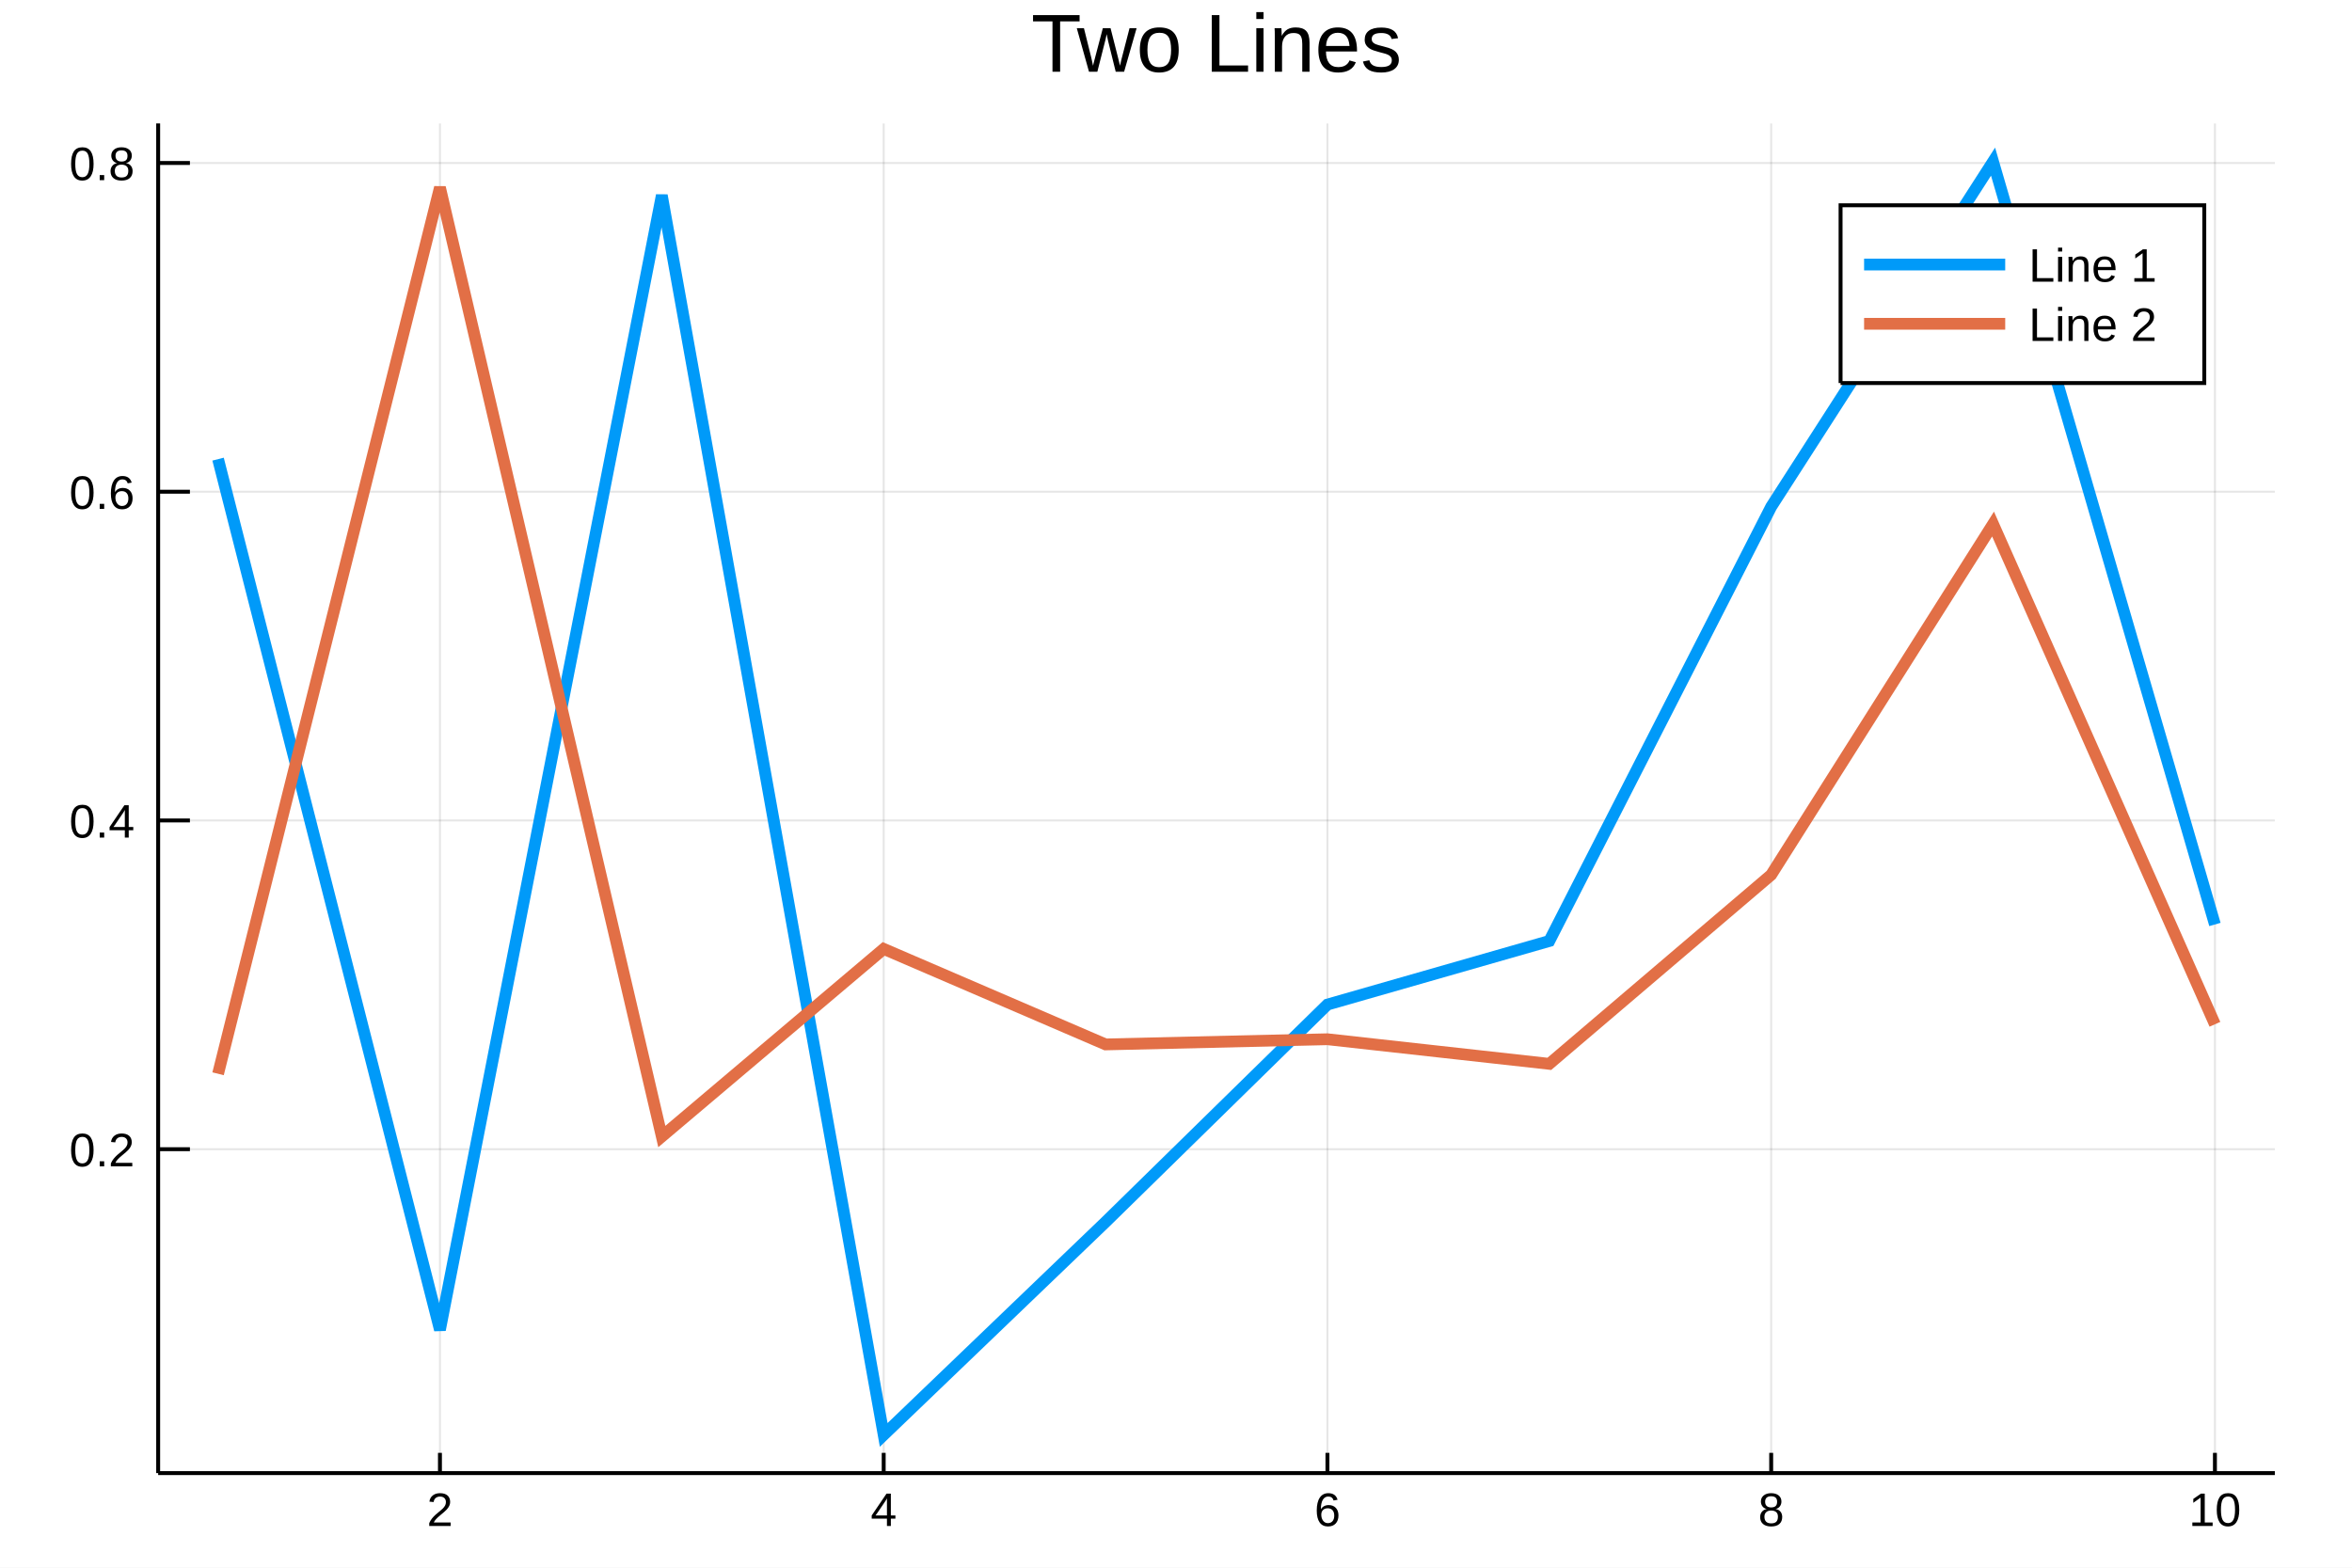
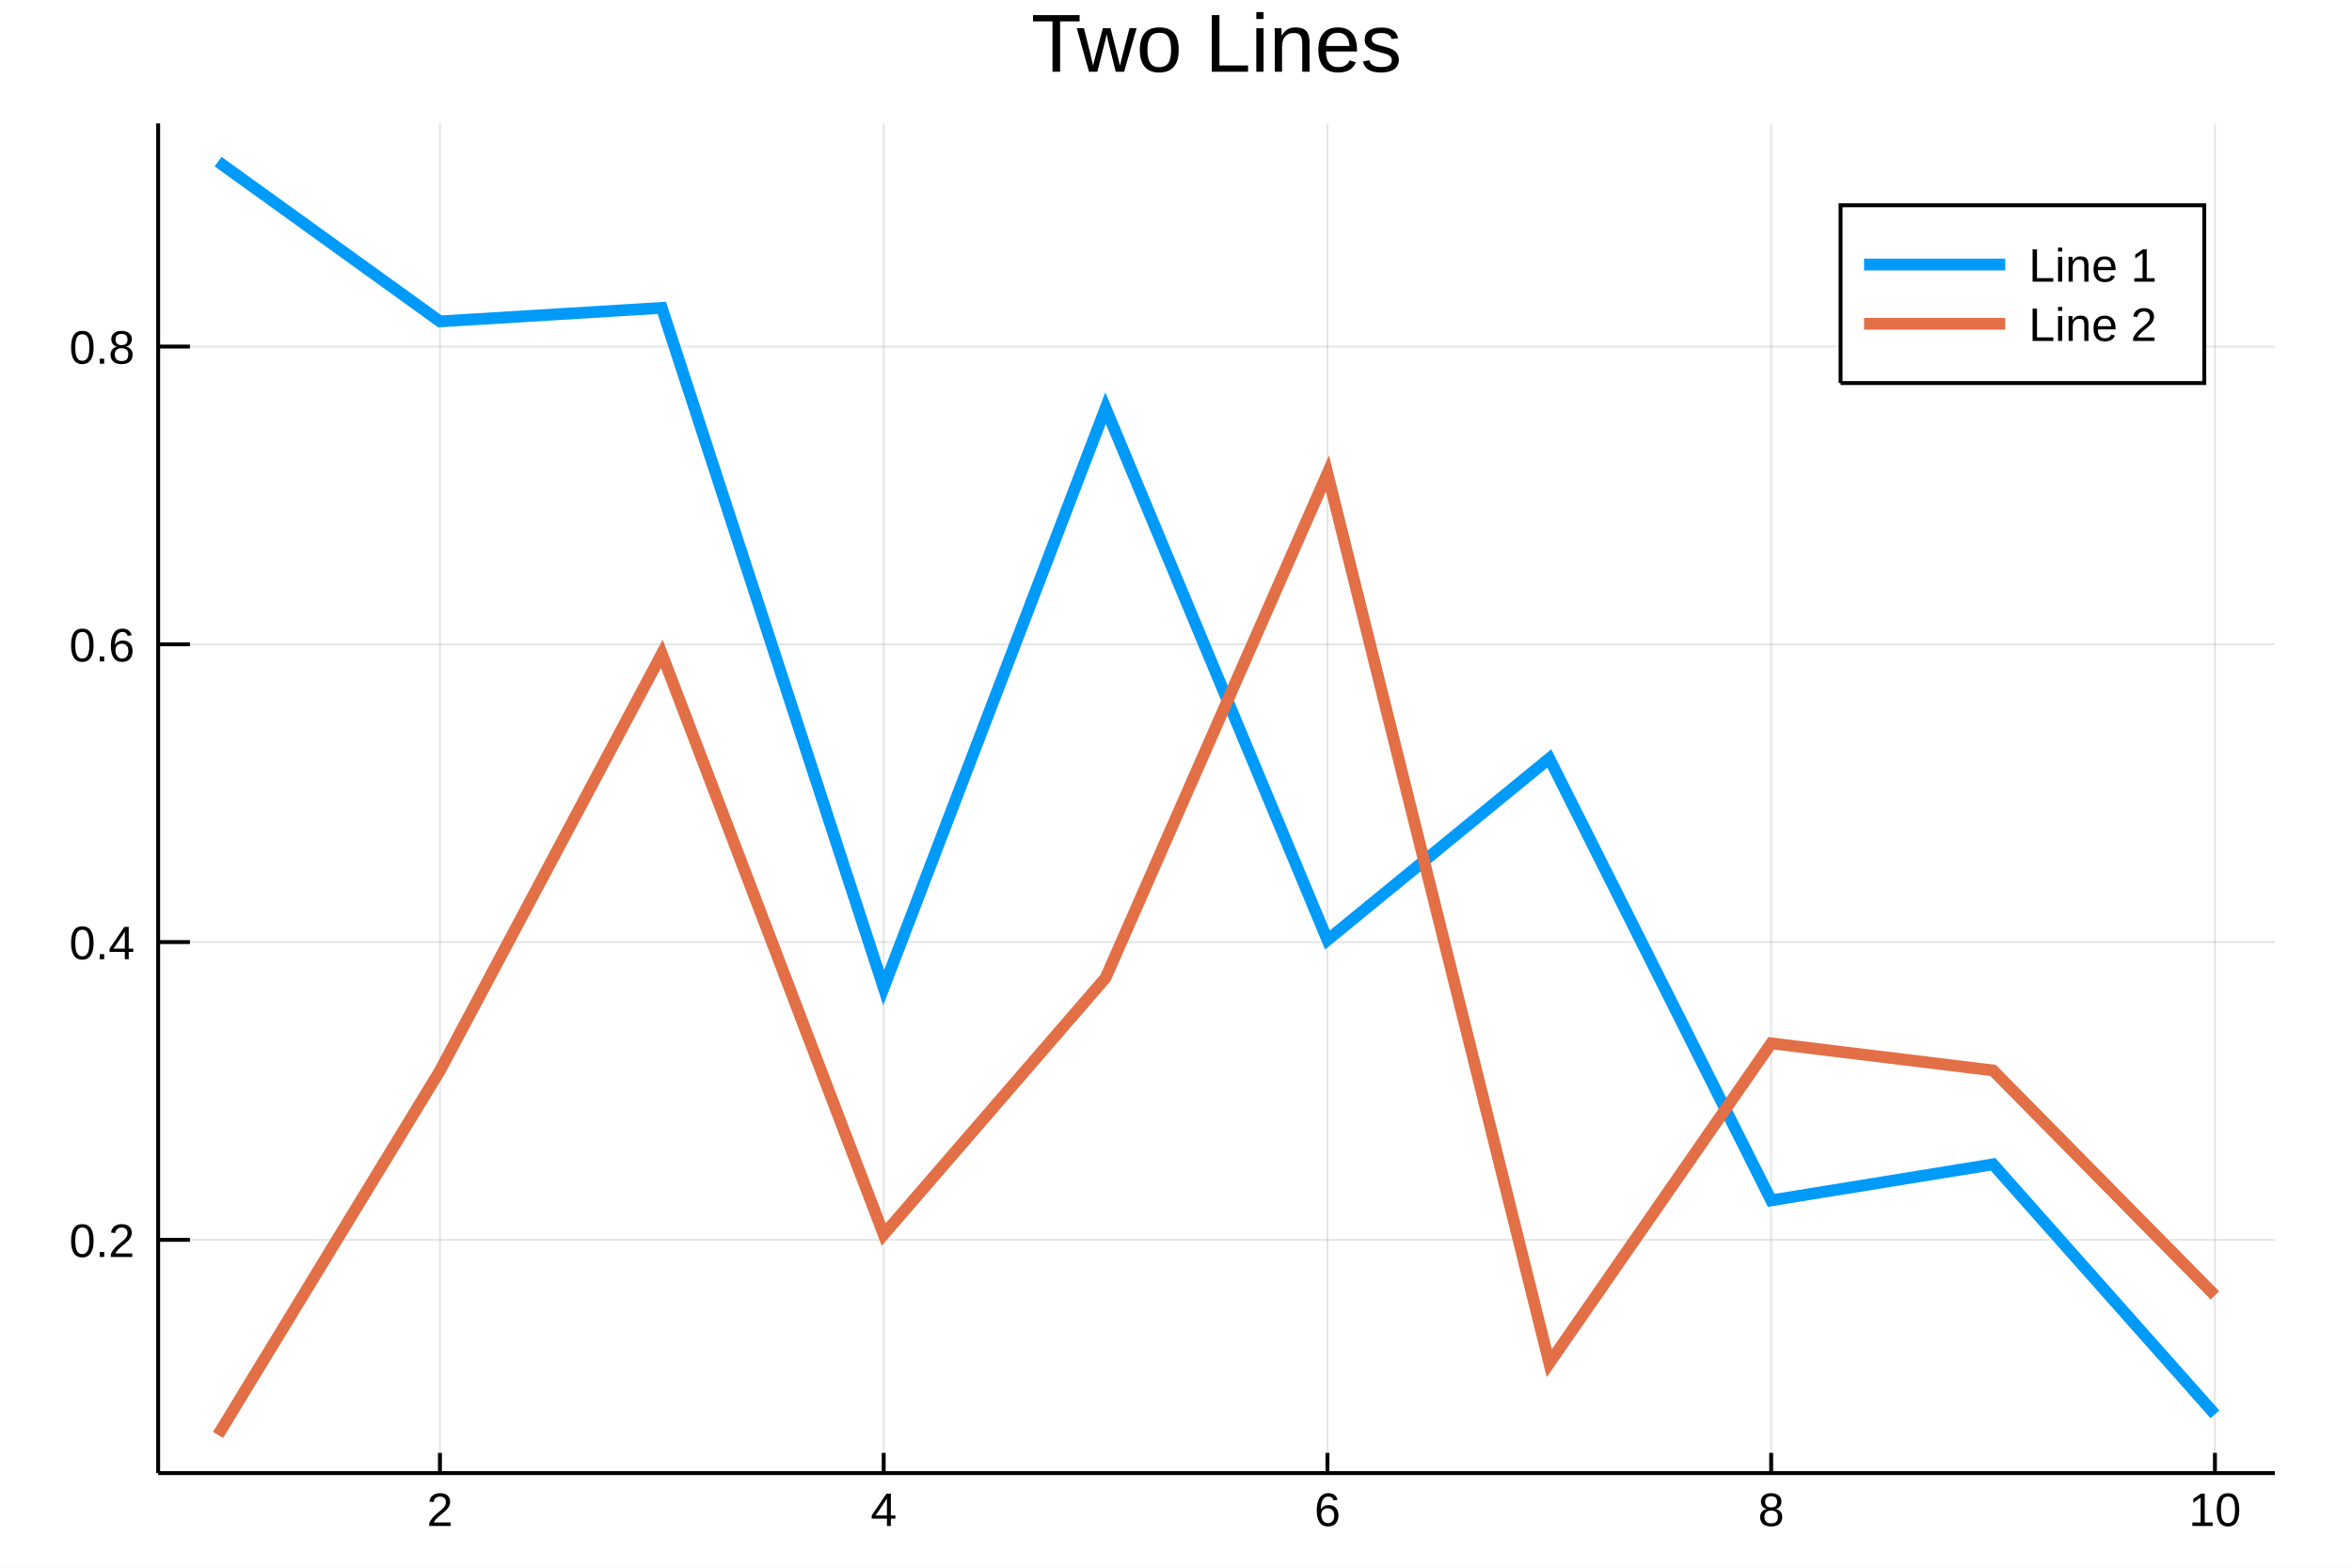
<svg xmlns="http://www.w3.org/2000/svg" width="600" height="400" viewBox="0 0 2400 1600">
  <defs>
-     <clipPath id="clip5500">
+     <clipPath id="clip7800">
      <rect x="0" y="0" width="2000" height="2000" />
    </clipPath>
  </defs>
  <defs>
-     <clipPath id="clip5501">
+     <clipPath id="clip7801">
      <rect x="0" y="0" width="2400" height="1600" />
    </clipPath>
  </defs>
-   <polygon clip-path="url(#clip5501)" points=" 0,1600 2400,1600 2400,0 0,0    " fill="#ffffff" fill-rule="evenodd" fill-opacity="1" />
+   <polygon clip-path="url(#clip7801)" points=" 0,1600 2400,1600 2400,0 0,0    " fill="#ffffff" fill-rule="evenodd" fill-opacity="1" />
  <defs>
-     <clipPath id="clip5502">
+     <clipPath id="clip7802">
      <rect x="480" y="0" width="1681" height="1600" />
    </clipPath>
  </defs>
-   <polygon clip-path="url(#clip5501)" points=" 161.394,1503.47 2321.26,1503.47 2321.26,125.984 161.394,125.984    " fill="#ffffff" fill-rule="evenodd" fill-opacity="1" />
+   <polygon clip-path="url(#clip7801)" points=" 161.394,1503.47 2321.26,1503.47 2321.26,125.984 161.394,125.984    " fill="#ffffff" fill-rule="evenodd" fill-opacity="1" />
  <defs>
-     <clipPath id="clip5503">
+     <clipPath id="clip7803">
      <rect x="161" y="125" width="2161" height="1378" />
    </clipPath>
  </defs>
-   <polyline clip-path="url(#clip5503)" style="stroke:#000000; stroke-width:2; stroke-opacity:0.1; fill:none" points="   448.923,1503.47 448.923,125.984    " />
-   <polyline clip-path="url(#clip5503)" style="stroke:#000000; stroke-width:2; stroke-opacity:0.1; fill:none" points="   901.725,1503.47 901.725,125.984    " />
-   <polyline clip-path="url(#clip5503)" style="stroke:#000000; stroke-width:2; stroke-opacity:0.1; fill:none" points="   1354.53,1503.47 1354.53,125.984    " />
-   <polyline clip-path="url(#clip5503)" style="stroke:#000000; stroke-width:2; stroke-opacity:0.1; fill:none" points="   1807.33,1503.47 1807.33,125.984    " />
-   <polyline clip-path="url(#clip5503)" style="stroke:#000000; stroke-width:2; stroke-opacity:0.1; fill:none" points="   2260.13,1503.47 2260.13,125.984    " />
-   <polyline clip-path="url(#clip5503)" style="stroke:#000000; stroke-width:2; stroke-opacity:0.1; fill:none" points="   161.394,1172.88 2321.26,1172.88    " />
-   <polyline clip-path="url(#clip5503)" style="stroke:#000000; stroke-width:2; stroke-opacity:0.1; fill:none" points="   161.394,837.366 2321.26,837.366    " />
-   <polyline clip-path="url(#clip5503)" style="stroke:#000000; stroke-width:2; stroke-opacity:0.1; fill:none" points="   161.394,501.853 2321.26,501.853    " />
-   <polyline clip-path="url(#clip5503)" style="stroke:#000000; stroke-width:2; stroke-opacity:0.1; fill:none" points="   161.394,166.341 2321.26,166.341    " />
-   <polyline clip-path="url(#clip5501)" style="stroke:#000000; stroke-width:4; stroke-opacity:1; fill:none" points="   161.394,1503.47 2321.26,1503.47    " />
-   <polyline clip-path="url(#clip5501)" style="stroke:#000000; stroke-width:4; stroke-opacity:1; fill:none" points="   161.394,1503.47 161.394,125.984    " />
-   <polyline clip-path="url(#clip5501)" style="stroke:#000000; stroke-width:4; stroke-opacity:1; fill:none" points="   448.923,1503.47 448.923,1482.81    " />
-   <polyline clip-path="url(#clip5501)" style="stroke:#000000; stroke-width:4; stroke-opacity:1; fill:none" points="   901.725,1503.47 901.725,1482.81    " />
-   <polyline clip-path="url(#clip5501)" style="stroke:#000000; stroke-width:4; stroke-opacity:1; fill:none" points="   1354.53,1503.47 1354.53,1482.81    " />
-   <polyline clip-path="url(#clip5501)" style="stroke:#000000; stroke-width:4; stroke-opacity:1; fill:none" points="   1807.33,1503.47 1807.33,1482.81    " />
-   <polyline clip-path="url(#clip5501)" style="stroke:#000000; stroke-width:4; stroke-opacity:1; fill:none" points="   2260.13,1503.47 2260.13,1482.81    " />
-   <polyline clip-path="url(#clip5501)" style="stroke:#000000; stroke-width:4; stroke-opacity:1; fill:none" points="   161.394,1172.88 193.792,1172.88    " />
-   <polyline clip-path="url(#clip5501)" style="stroke:#000000; stroke-width:4; stroke-opacity:1; fill:none" points="   161.394,837.366 193.792,837.366    " />
-   <polyline clip-path="url(#clip5501)" style="stroke:#000000; stroke-width:4; stroke-opacity:1; fill:none" points="   161.394,501.853 193.792,501.853    " />
-   <polyline clip-path="url(#clip5501)" style="stroke:#000000; stroke-width:4; stroke-opacity:1; fill:none" points="   161.394,166.341 193.792,166.341    " />
-   <g clip-path="url(#clip5501)">
+   <polyline clip-path="url(#clip7803)" style="stroke:#000000; stroke-width:2; stroke-opacity:0.1; fill:none" points="   448.923,1503.47 448.923,125.984    " />
+   <polyline clip-path="url(#clip7803)" style="stroke:#000000; stroke-width:2; stroke-opacity:0.1; fill:none" points="   901.725,1503.47 901.725,125.984    " />
+   <polyline clip-path="url(#clip7803)" style="stroke:#000000; stroke-width:2; stroke-opacity:0.1; fill:none" points="   1354.53,1503.47 1354.53,125.984    " />
+   <polyline clip-path="url(#clip7803)" style="stroke:#000000; stroke-width:2; stroke-opacity:0.1; fill:none" points="   1807.33,1503.47 1807.33,125.984    " />
+   <polyline clip-path="url(#clip7803)" style="stroke:#000000; stroke-width:2; stroke-opacity:0.1; fill:none" points="   2260.13,1503.47 2260.13,125.984    " />
+   <polyline clip-path="url(#clip7803)" style="stroke:#000000; stroke-width:2; stroke-opacity:0.1; fill:none" points="   161.394,1265.39 2321.26,1265.39    " />
+   <polyline clip-path="url(#clip7803)" style="stroke:#000000; stroke-width:2; stroke-opacity:0.1; fill:none" points="   161.394,961.49 2321.26,961.49    " />
+   <polyline clip-path="url(#clip7803)" style="stroke:#000000; stroke-width:2; stroke-opacity:0.1; fill:none" points="   161.394,657.593 2321.26,657.593    " />
+   <polyline clip-path="url(#clip7803)" style="stroke:#000000; stroke-width:2; stroke-opacity:0.1; fill:none" points="   161.394,353.697 2321.26,353.697    " />
+   <polyline clip-path="url(#clip7801)" style="stroke:#000000; stroke-width:4; stroke-opacity:1; fill:none" points="   161.394,1503.47 2321.26,1503.47    " />
+   <polyline clip-path="url(#clip7801)" style="stroke:#000000; stroke-width:4; stroke-opacity:1; fill:none" points="   161.394,1503.47 161.394,125.984    " />
+   <polyline clip-path="url(#clip7801)" style="stroke:#000000; stroke-width:4; stroke-opacity:1; fill:none" points="   448.923,1503.47 448.923,1482.81    " />
+   <polyline clip-path="url(#clip7801)" style="stroke:#000000; stroke-width:4; stroke-opacity:1; fill:none" points="   901.725,1503.47 901.725,1482.81    " />
+   <polyline clip-path="url(#clip7801)" style="stroke:#000000; stroke-width:4; stroke-opacity:1; fill:none" points="   1354.53,1503.47 1354.53,1482.81    " />
+   <polyline clip-path="url(#clip7801)" style="stroke:#000000; stroke-width:4; stroke-opacity:1; fill:none" points="   1807.33,1503.47 1807.33,1482.81    " />
+   <polyline clip-path="url(#clip7801)" style="stroke:#000000; stroke-width:4; stroke-opacity:1; fill:none" points="   2260.13,1503.47 2260.13,1482.81    " />
+   <polyline clip-path="url(#clip7801)" style="stroke:#000000; stroke-width:4; stroke-opacity:1; fill:none" points="   161.394,1265.39 193.792,1265.39    " />
+   <polyline clip-path="url(#clip7801)" style="stroke:#000000; stroke-width:4; stroke-opacity:1; fill:none" points="   161.394,961.49 193.792,961.49    " />
+   <polyline clip-path="url(#clip7801)" style="stroke:#000000; stroke-width:4; stroke-opacity:1; fill:none" points="   161.394,657.593 193.792,657.593    " />
+   <polyline clip-path="url(#clip7801)" style="stroke:#000000; stroke-width:4; stroke-opacity:1; fill:none" points="   161.394,353.697 193.792,353.697    " />
+   <g clip-path="url(#clip7801)">
    <text style="fill:#000000; fill-opacity:1; font-family:Arial,Helvetica Neue,Helvetica,sans-serif; font-size:48px; text-anchor:middle;" transform="rotate(0, 448.923, 1557.47)" x="448.923" y="1557.47">2</text>
  </g>
-   <g clip-path="url(#clip5501)">
+   <g clip-path="url(#clip7801)">
    <text style="fill:#000000; fill-opacity:1; font-family:Arial,Helvetica Neue,Helvetica,sans-serif; font-size:48px; text-anchor:middle;" transform="rotate(0, 901.725, 1557.47)" x="901.725" y="1557.47">4</text>
  </g>
-   <g clip-path="url(#clip5501)">
+   <g clip-path="url(#clip7801)">
    <text style="fill:#000000; fill-opacity:1; font-family:Arial,Helvetica Neue,Helvetica,sans-serif; font-size:48px; text-anchor:middle;" transform="rotate(0, 1354.53, 1557.47)" x="1354.53" y="1557.47">6</text>
  </g>
-   <g clip-path="url(#clip5501)">
+   <g clip-path="url(#clip7801)">
    <text style="fill:#000000; fill-opacity:1; font-family:Arial,Helvetica Neue,Helvetica,sans-serif; font-size:48px; text-anchor:middle;" transform="rotate(0, 1807.33, 1557.47)" x="1807.33" y="1557.47">8</text>
  </g>
-   <g clip-path="url(#clip5501)">
+   <g clip-path="url(#clip7801)">
    <text style="fill:#000000; fill-opacity:1; font-family:Arial,Helvetica Neue,Helvetica,sans-serif; font-size:48px; text-anchor:middle;" transform="rotate(0, 2260.13, 1557.47)" x="2260.13" y="1557.47">10</text>
  </g>
-   <g clip-path="url(#clip5501)">
-     <text style="fill:#000000; fill-opacity:1; font-family:Arial,Helvetica Neue,Helvetica,sans-serif; font-size:48px; text-anchor:end;" transform="rotate(0, 137.394, 1190.38)" x="137.394" y="1190.38">0.2</text>
+   <g clip-path="url(#clip7801)">
+     <text style="fill:#000000; fill-opacity:1; font-family:Arial,Helvetica Neue,Helvetica,sans-serif; font-size:48px; text-anchor:end;" transform="rotate(0, 137.394, 1282.89)" x="137.394" y="1282.89">0.2</text>
  </g>
-   <g clip-path="url(#clip5501)">
-     <text style="fill:#000000; fill-opacity:1; font-family:Arial,Helvetica Neue,Helvetica,sans-serif; font-size:48px; text-anchor:end;" transform="rotate(0, 137.394, 854.866)" x="137.394" y="854.866">0.4</text>
+   <g clip-path="url(#clip7801)">
+     <text style="fill:#000000; fill-opacity:1; font-family:Arial,Helvetica Neue,Helvetica,sans-serif; font-size:48px; text-anchor:end;" transform="rotate(0, 137.394, 978.99)" x="137.394" y="978.99">0.4</text>
  </g>
-   <g clip-path="url(#clip5501)">
-     <text style="fill:#000000; fill-opacity:1; font-family:Arial,Helvetica Neue,Helvetica,sans-serif; font-size:48px; text-anchor:end;" transform="rotate(0, 137.394, 519.353)" x="137.394" y="519.353">0.6</text>
+   <g clip-path="url(#clip7801)">
+     <text style="fill:#000000; fill-opacity:1; font-family:Arial,Helvetica Neue,Helvetica,sans-serif; font-size:48px; text-anchor:end;" transform="rotate(0, 137.394, 675.093)" x="137.394" y="675.093">0.6</text>
  </g>
-   <g clip-path="url(#clip5501)">
-     <text style="fill:#000000; fill-opacity:1; font-family:Arial,Helvetica Neue,Helvetica,sans-serif; font-size:48px; text-anchor:end;" transform="rotate(0, 137.394, 183.841)" x="137.394" y="183.841">0.8</text>
+   <g clip-path="url(#clip7801)">
+     <text style="fill:#000000; fill-opacity:1; font-family:Arial,Helvetica Neue,Helvetica,sans-serif; font-size:48px; text-anchor:end;" transform="rotate(0, 137.394, 371.197)" x="137.394" y="371.197">0.8</text>
  </g>
-   <g clip-path="url(#clip5501)">
+   <g clip-path="url(#clip7801)">
    <text style="fill:#000000; fill-opacity:1; font-family:Arial,Helvetica Neue,Helvetica,sans-serif; font-size:84px; text-anchor:middle;" transform="rotate(0, 1241.33, 73.2)" x="1241.33" y="73.2">Two Lines</text>
  </g>
-   <polyline clip-path="url(#clip5503)" style="stroke:#009af9; stroke-width:12; stroke-opacity:1; fill:none" points="   222.522,468.606 448.923,1357.26 675.324,199.384 901.725,1464.49 1128.13,1247.17 1354.53,1025.26 1580.93,960.39 1807.33,517.181 2033.73,164.97 2260.13,943.524       " />
-   <polyline clip-path="url(#clip5503)" style="stroke:#e26f46; stroke-width:12; stroke-opacity:1; fill:none" points="   222.522,1095.91 448.923,191.356 675.324,1159.96 901.725,968.467 1128.13,1065.95 1354.53,1060.66 1580.93,1085.78 1807.33,892.847 2033.73,534.853 2260.13,1045.4       " />
-   <polygon clip-path="url(#clip5501)" points=" 1878.14,390.944 2249.26,390.944 2249.26,209.504 1878.14,209.504    " fill="#ffffff" fill-rule="evenodd" fill-opacity="1" />
-   <polyline clip-path="url(#clip5501)" style="stroke:#000000; stroke-width:4; stroke-opacity:1; fill:none" points="   1878.14,390.944 2249.26,390.944 2249.26,209.504 1878.14,209.504 1878.14,390.944    " />
-   <polyline clip-path="url(#clip5501)" style="stroke:#009af9; stroke-width:12; stroke-opacity:1; fill:none" points="   1902.14,269.984 2046.14,269.984    " />
-   <g clip-path="url(#clip5501)">
+   <polyline clip-path="url(#clip7803)" style="stroke:#009af9; stroke-width:12; stroke-opacity:1; fill:none" points="   222.522,164.97 448.923,328.017 675.324,314.216 901.725,1008.1 1128.13,416.541 1354.53,959.383 1580.93,774.092 1807.33,1225.1 2033.73,1188.31 2260.13,1443.46       " />
+   <polyline clip-path="url(#clip7803)" style="stroke:#e26f46; stroke-width:12; stroke-opacity:1; fill:none" points="   222.522,1464.49 448.923,1092.73 675.324,667.305 901.725,1259.95 1128.13,998.018 1354.53,483.254 1580.93,1391.25 1807.33,1064.87 2033.73,1092.49 2260.13,1322.08       " />
+   <polygon clip-path="url(#clip7801)" points=" 1878.14,390.944 2249.26,390.944 2249.26,209.504 1878.14,209.504    " fill="#ffffff" fill-rule="evenodd" fill-opacity="1" />
+   <polyline clip-path="url(#clip7801)" style="stroke:#000000; stroke-width:4; stroke-opacity:1; fill:none" points="   1878.14,390.944 2249.26,390.944 2249.26,209.504 1878.14,209.504 1878.14,390.944    " />
+   <polyline clip-path="url(#clip7801)" style="stroke:#009af9; stroke-width:12; stroke-opacity:1; fill:none" points="   1902.14,269.984 2046.14,269.984    " />
+   <g clip-path="url(#clip7801)">
    <text style="fill:#000000; fill-opacity:1; font-family:Arial,Helvetica Neue,Helvetica,sans-serif; font-size:48px; text-anchor:start;" transform="rotate(0, 2070.14, 287.484)" x="2070.14" y="287.484">Line 1</text>
  </g>
-   <polyline clip-path="url(#clip5501)" style="stroke:#e26f46; stroke-width:12; stroke-opacity:1; fill:none" points="   1902.14,330.464 2046.14,330.464    " />
-   <g clip-path="url(#clip5501)">
+   <polyline clip-path="url(#clip7801)" style="stroke:#e26f46; stroke-width:12; stroke-opacity:1; fill:none" points="   1902.14,330.464 2046.14,330.464    " />
+   <g clip-path="url(#clip7801)">
    <text style="fill:#000000; fill-opacity:1; font-family:Arial,Helvetica Neue,Helvetica,sans-serif; font-size:48px; text-anchor:start;" transform="rotate(0, 2070.14, 347.964)" x="2070.14" y="347.964">Line 2</text>
  </g>
</svg>
